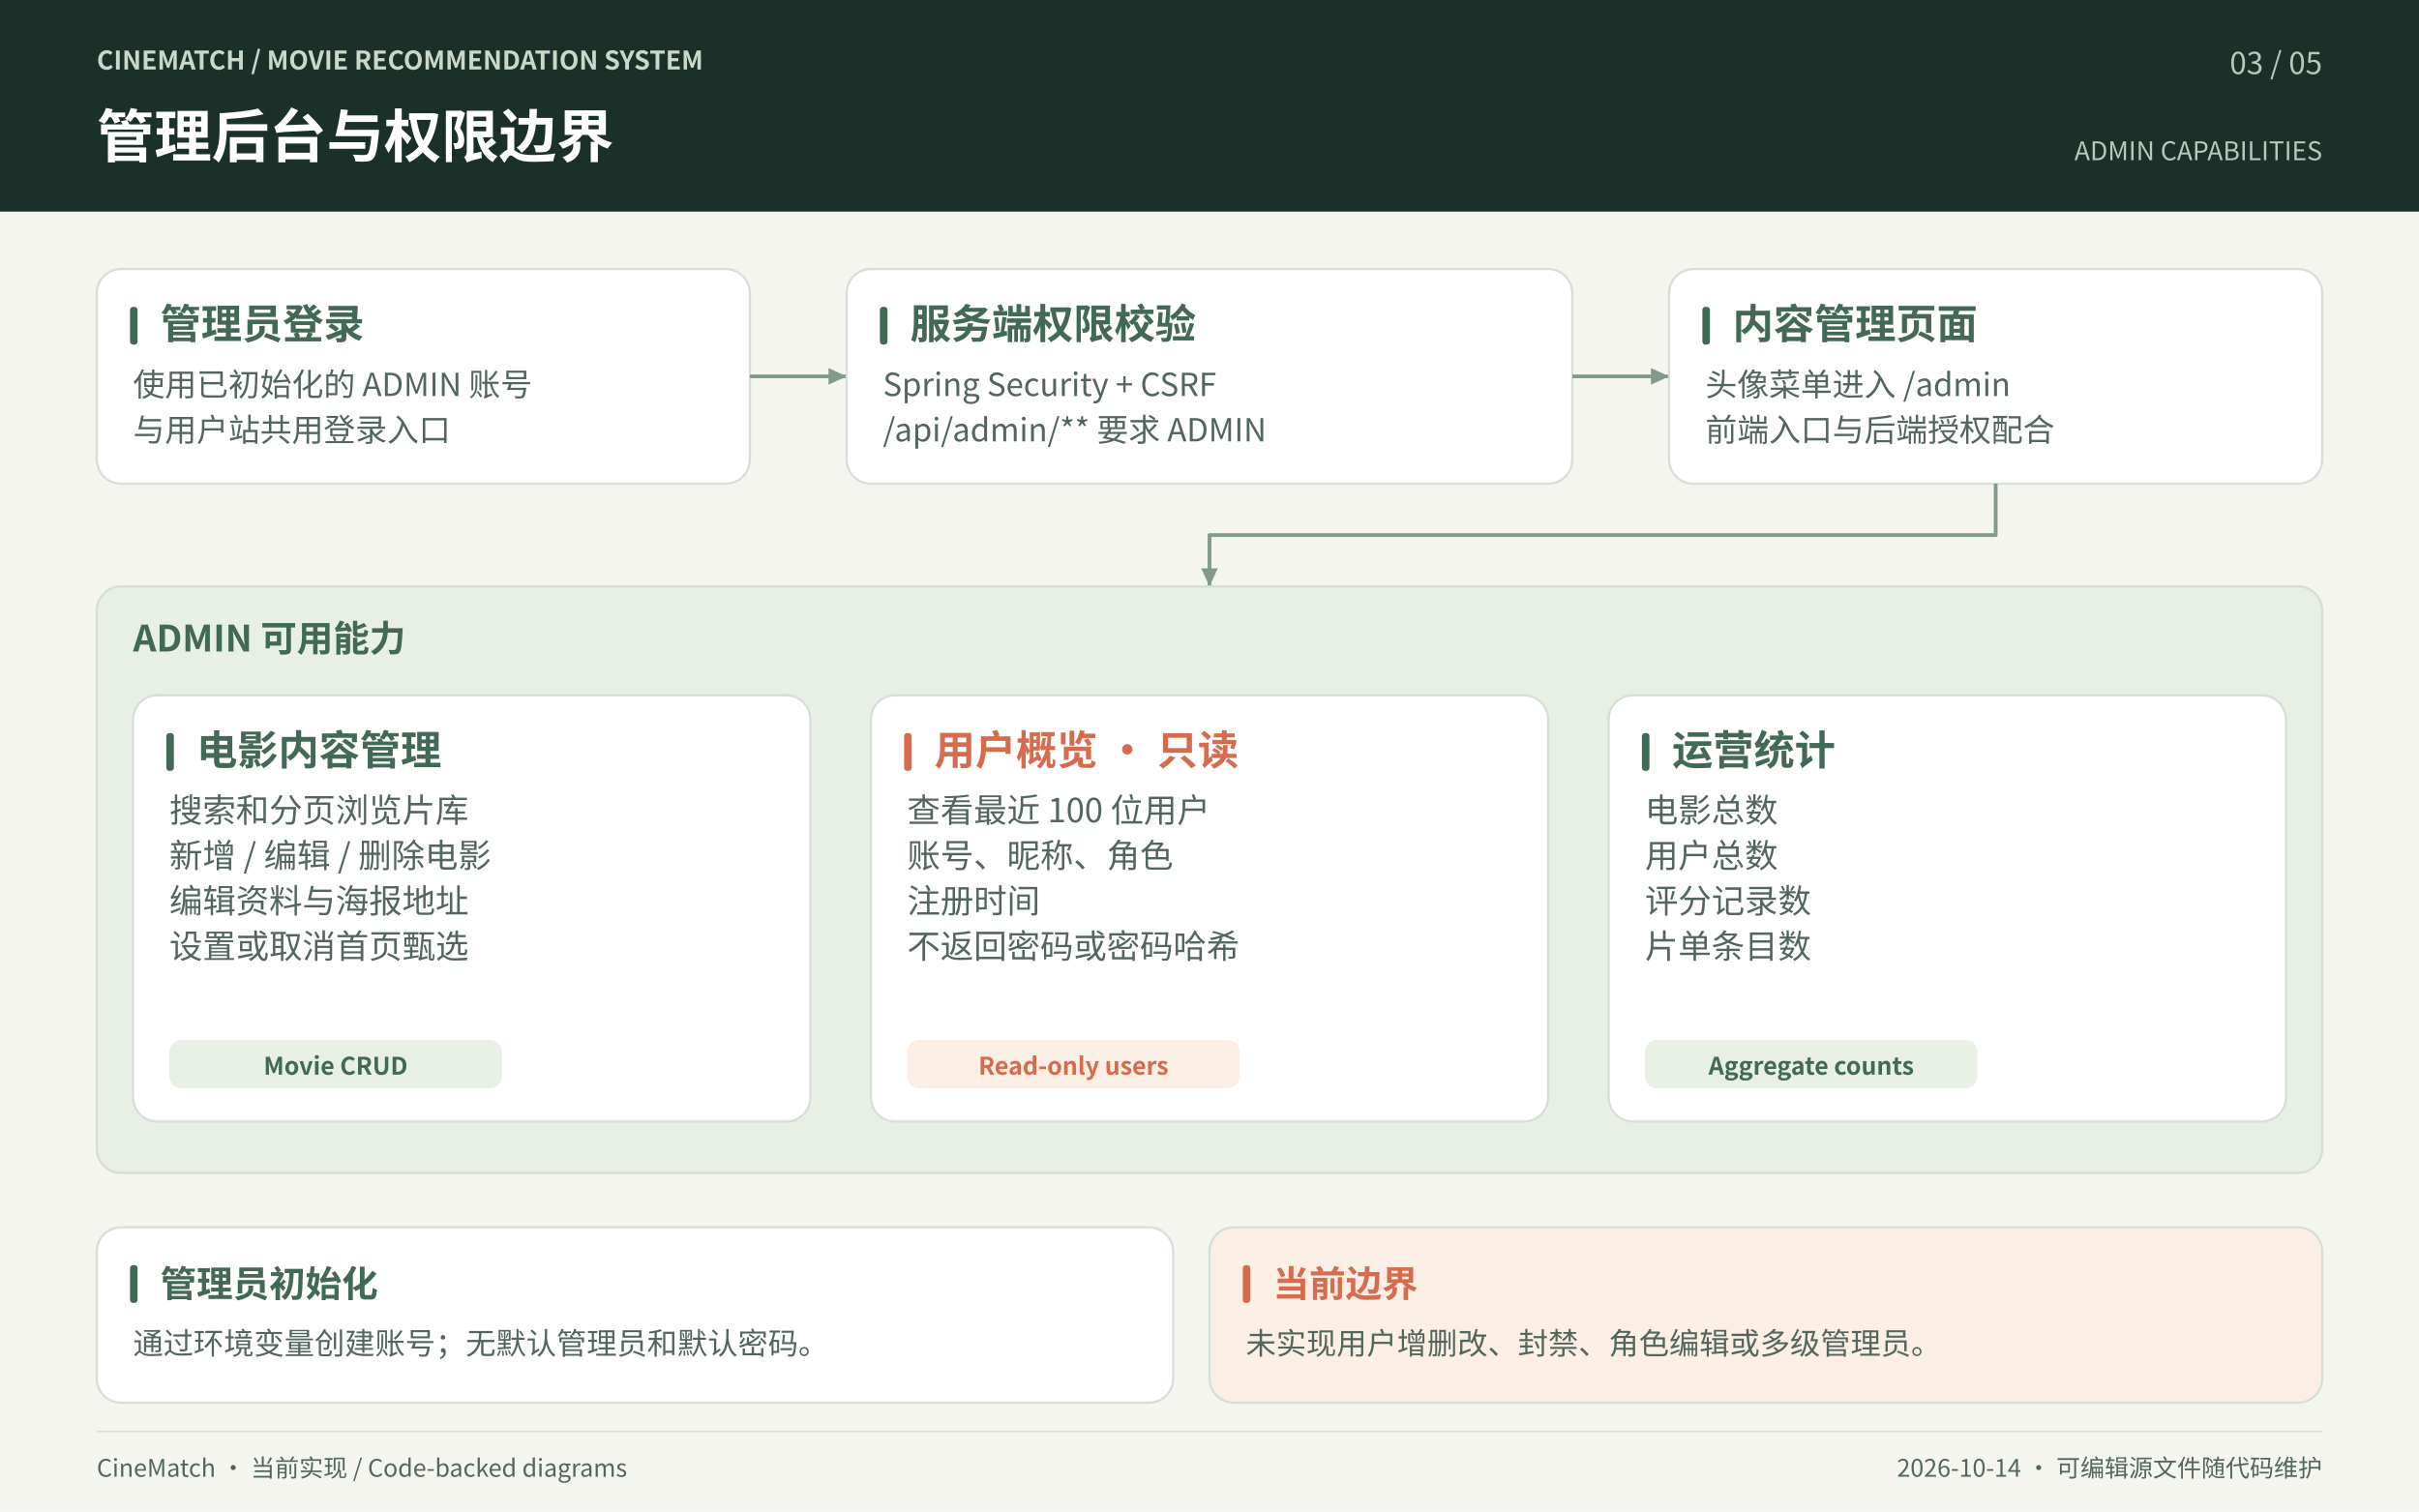
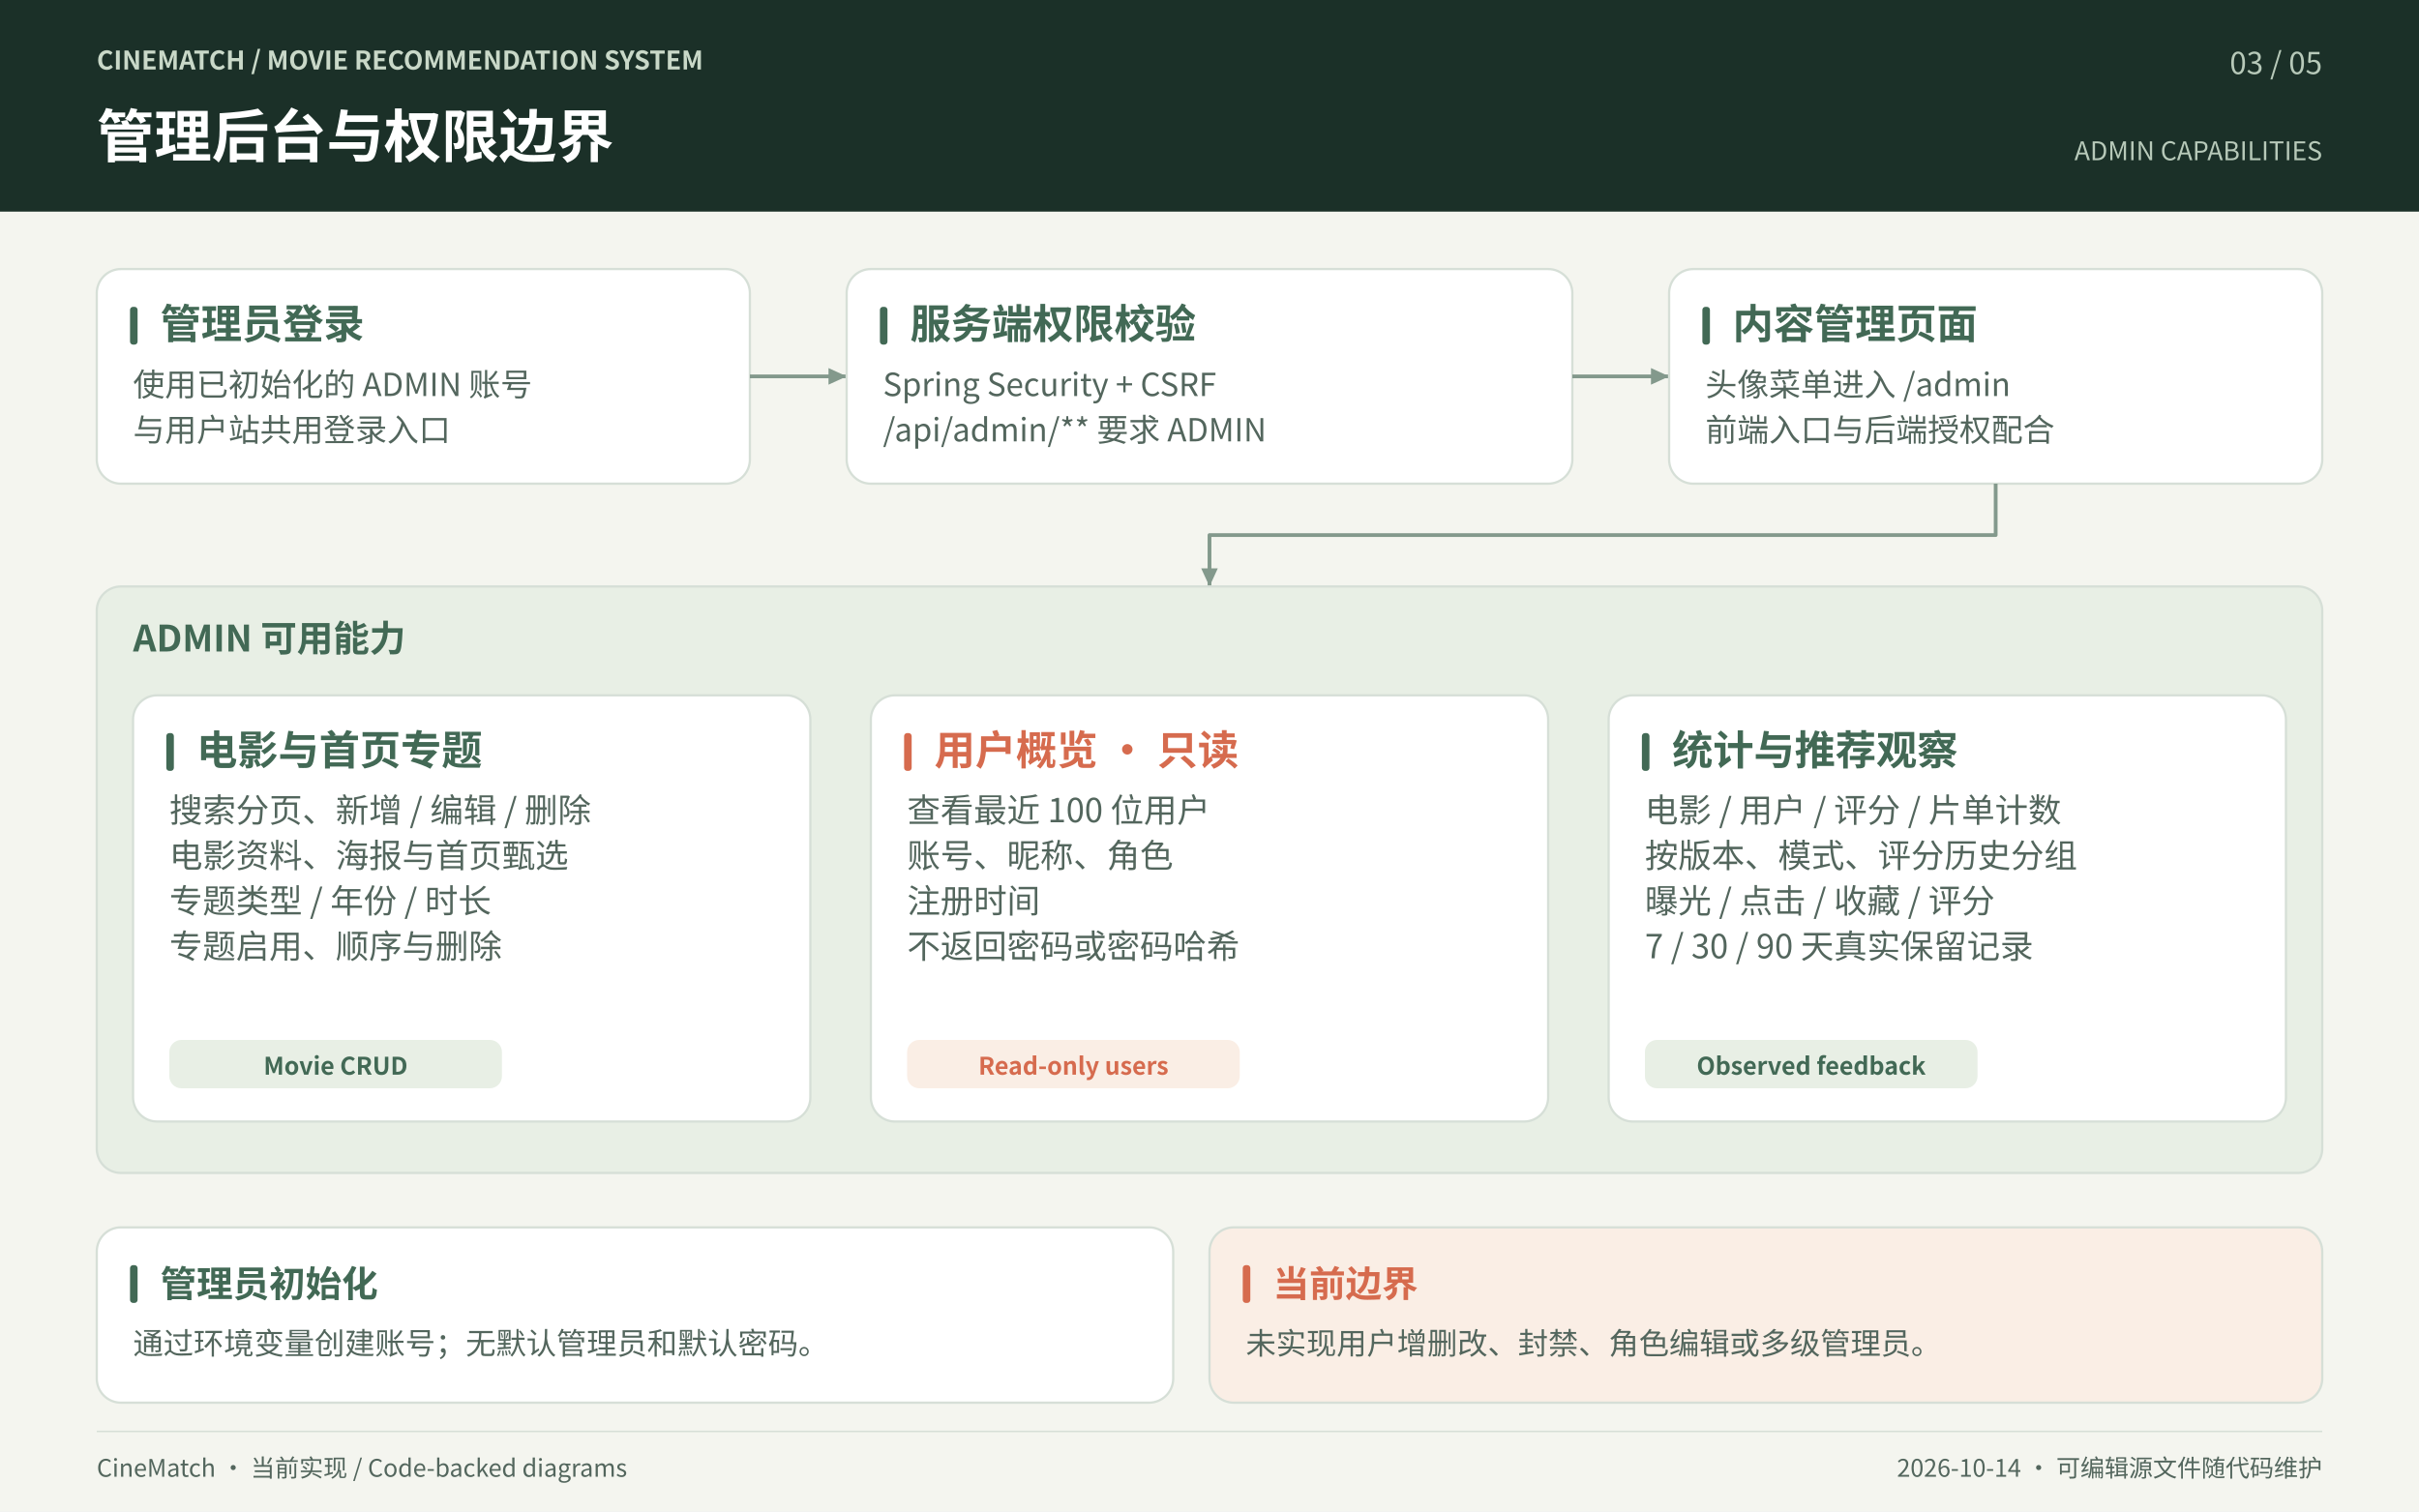
<svg xmlns="http://www.w3.org/2000/svg" width="1600" height="1000" viewBox="0 0 1600 1000" role="img" aria-labelledby="title desc">
  <rect x="0" y="0" width="1600" height="1000" rx="0" fill="#f4f5ef" />
  <rect x="0" y="0" width="1600" height="140" rx="0" fill="#1b3028" />
  <text x="64" y="46" font-family="'PingFang SC','Noto Sans CJK SC','Microsoft YaHei','Heiti SC',sans-serif" font-size="17" fill="#c9d8c8" text-anchor="start" font-weight="600">CINEMATCH  /  MOVIE RECOMMENDATION SYSTEM</text>
  <text x="64" y="104" font-family="'PingFang SC','Noto Sans CJK SC','Microsoft YaHei','Heiti SC',sans-serif" font-size="38" fill="#ffffff" text-anchor="start" font-weight="600">管理后台与权限边界</text>
  <text x="1536" y="49" font-family="'PingFang SC','Noto Sans CJK SC','Microsoft YaHei','Heiti SC',sans-serif" font-size="20" fill="#b7c9b9" text-anchor="end" font-weight="400">03 / 05</text>
  <text x="1536" y="106" font-family="'PingFang SC','Noto Sans CJK SC','Microsoft YaHei','Heiti SC',sans-serif" font-size="17" fill="#b7c9b9" text-anchor="end" font-weight="400">ADMIN CAPABILITIES</text>
  <polyline points="64,947 1536,947" fill="none" stroke="#d6dfd7" stroke-width="1" stroke-linejoin="round" />
  <text x="64" y="977" font-family="'PingFang SC','Noto Sans CJK SC','Microsoft YaHei','Heiti SC',sans-serif" font-size="16" fill="#53665d" text-anchor="start" font-weight="400">CineMatch  ·  当前实现 / Code-backed diagrams</text>
  <text x="1536" y="977" font-family="'PingFang SC','Noto Sans CJK SC','Microsoft YaHei','Heiti SC',sans-serif" font-size="16" fill="#53665d" text-anchor="end" font-weight="400">2026-10-14  ·  可编辑源文件随代码维护</text>
  <rect x="64" y="178" width="432" height="142" rx="16" fill="#ffffff" stroke="#d6dfd7" stroke-width="1.5" />
  <rect x="86" y="203" width="5" height="25" rx="2" fill="#426955" />
  <text x="106" y="224" font-family="'PingFang SC','Noto Sans CJK SC','Microsoft YaHei','Heiti SC',sans-serif" font-size="27" fill="#426955" text-anchor="start" font-weight="600">管理员登录</text>
  <text x="88" y="262" font-family="'PingFang SC','Noto Sans CJK SC','Microsoft YaHei','Heiti SC',sans-serif" font-size="21" fill="#53665d" text-anchor="start" font-weight="400">使用已初始化的 ADMIN 账号</text>
  <text x="88" y="292" font-family="'PingFang SC','Noto Sans CJK SC','Microsoft YaHei','Heiti SC',sans-serif" font-size="21" fill="#53665d" text-anchor="start" font-weight="400">与用户站共用登录入口</text>
  <polyline points="496,249 560,249" fill="none" stroke="#83998c" stroke-width="2.5" stroke-linejoin="round" />
  <polygon points="560.00,249.00 548.00,254.50 548.00,243.50" fill="#83998c" />
  <rect x="560" y="178" width="480" height="142" rx="16" fill="#ffffff" stroke="#d6dfd7" stroke-width="1.5" />
  <rect x="582" y="203" width="5" height="25" rx="2" fill="#426955" />
  <text x="602" y="224" font-family="'PingFang SC','Noto Sans CJK SC','Microsoft YaHei','Heiti SC',sans-serif" font-size="27" fill="#426955" text-anchor="start" font-weight="600">服务端权限校验</text>
  <text x="584" y="262" font-family="'PingFang SC','Noto Sans CJK SC','Microsoft YaHei','Heiti SC',sans-serif" font-size="21" fill="#53665d" text-anchor="start" font-weight="400">Spring Security + CSRF</text>
  <text x="584" y="292" font-family="'PingFang SC','Noto Sans CJK SC','Microsoft YaHei','Heiti SC',sans-serif" font-size="21" fill="#53665d" text-anchor="start" font-weight="400">/api/admin/** 要求 ADMIN</text>
  <polyline points="1040,249 1104,249" fill="none" stroke="#83998c" stroke-width="2.5" stroke-linejoin="round" />
  <polygon points="1104.00,249.00 1092.00,254.50 1092.00,243.50" fill="#83998c" />
  <rect x="1104" y="178" width="432" height="142" rx="16" fill="#ffffff" stroke="#d6dfd7" stroke-width="1.5" />
  <rect x="1126" y="203" width="5" height="25" rx="2" fill="#426955" />
  <text x="1146" y="224" font-family="'PingFang SC','Noto Sans CJK SC','Microsoft YaHei','Heiti SC',sans-serif" font-size="27" fill="#426955" text-anchor="start" font-weight="600">内容管理页面</text>
  <text x="1128" y="262" font-family="'PingFang SC','Noto Sans CJK SC','Microsoft YaHei','Heiti SC',sans-serif" font-size="21" fill="#53665d" text-anchor="start" font-weight="400">头像菜单进入 /admin</text>
  <text x="1128" y="292" font-family="'PingFang SC','Noto Sans CJK SC','Microsoft YaHei','Heiti SC',sans-serif" font-size="21" fill="#53665d" text-anchor="start" font-weight="400">前端入口与后端授权配合</text>
  <polyline points="1320,320 1320,354 800,354 800,388" fill="none" stroke="#83998c" stroke-width="2.5" stroke-linejoin="round" />
  <polygon points="800.00,388.00 794.50,376.00 805.50,376.00" fill="#83998c" />
  <rect x="64" y="388" width="1472" height="388" rx="16" fill="#e8efe5" stroke="#d6dfd7" stroke-width="1.5" />
  <text x="88" y="431" font-family="'PingFang SC','Noto Sans CJK SC','Microsoft YaHei','Heiti SC',sans-serif" font-size="24" fill="#426955" text-anchor="start" font-weight="600">ADMIN 可用能力</text>
  <rect x="88" y="460" width="448" height="282" rx="16" fill="#ffffff" stroke="#d6dfd7" stroke-width="1.5" />
  <rect x="110" y="485" width="5" height="25" rx="2" fill="#426955" />
-   <text x="130" y="506" font-family="'PingFang SC','Noto Sans CJK SC','Microsoft YaHei','Heiti SC',sans-serif" font-size="27" fill="#426955" text-anchor="start" font-weight="600">电影内容管理</text>
-   <text x="112" y="544" font-family="'PingFang SC','Noto Sans CJK SC','Microsoft YaHei','Heiti SC',sans-serif" font-size="22" fill="#53665d" text-anchor="start" font-weight="400">搜索和分页浏览片库</text>
-   <text x="112" y="574" font-family="'PingFang SC','Noto Sans CJK SC','Microsoft YaHei','Heiti SC',sans-serif" font-size="22" fill="#53665d" text-anchor="start" font-weight="400">新增 / 编辑 / 删除电影</text>
-   <text x="112" y="604" font-family="'PingFang SC','Noto Sans CJK SC','Microsoft YaHei','Heiti SC',sans-serif" font-size="22" fill="#53665d" text-anchor="start" font-weight="400">编辑资料与海报地址</text>
-   <text x="112" y="634" font-family="'PingFang SC','Noto Sans CJK SC','Microsoft YaHei','Heiti SC',sans-serif" font-size="22" fill="#53665d" text-anchor="start" font-weight="400">设置或取消首页甄选</text>
+   <text x="130" y="506" font-family="'PingFang SC','Noto Sans CJK SC','Microsoft YaHei','Heiti SC',sans-serif" font-size="27" fill="#426955" text-anchor="start" font-weight="600">电影与首页专题</text>
+   <text x="112" y="544" font-family="'PingFang SC','Noto Sans CJK SC','Microsoft YaHei','Heiti SC',sans-serif" font-size="22" fill="#53665d" text-anchor="start" font-weight="400">搜索分页、新增 / 编辑 / 删除</text>
+   <text x="112" y="574" font-family="'PingFang SC','Noto Sans CJK SC','Microsoft YaHei','Heiti SC',sans-serif" font-size="22" fill="#53665d" text-anchor="start" font-weight="400">电影资料、海报与首页甄选</text>
+   <text x="112" y="604" font-family="'PingFang SC','Noto Sans CJK SC','Microsoft YaHei','Heiti SC',sans-serif" font-size="22" fill="#53665d" text-anchor="start" font-weight="400">专题类型 / 年份 / 时长</text>
+   <text x="112" y="634" font-family="'PingFang SC','Noto Sans CJK SC','Microsoft YaHei','Heiti SC',sans-serif" font-size="22" fill="#53665d" text-anchor="start" font-weight="400">专题启用、顺序与删除</text>
  <rect x="112" y="688" width="220" height="32" rx="8" fill="#e8efe5" />
  <text x="222.0" y="711" font-family="'PingFang SC','Noto Sans CJK SC','Microsoft YaHei','Heiti SC',sans-serif" font-size="16" fill="#426955" text-anchor="middle" font-weight="600">Movie CRUD</text>
  <rect x="576" y="460" width="448" height="282" rx="16" fill="#ffffff" stroke="#d6dfd7" stroke-width="1.5" />
  <rect x="598" y="485" width="5" height="25" rx="2" fill="#d66b4e" />
  <text x="618" y="506" font-family="'PingFang SC','Noto Sans CJK SC','Microsoft YaHei','Heiti SC',sans-serif" font-size="27" fill="#d66b4e" text-anchor="start" font-weight="600">用户概览 · 只读</text>
  <text x="600" y="544" font-family="'PingFang SC','Noto Sans CJK SC','Microsoft YaHei','Heiti SC',sans-serif" font-size="22" fill="#53665d" text-anchor="start" font-weight="400">查看最近 100 位用户</text>
  <text x="600" y="574" font-family="'PingFang SC','Noto Sans CJK SC','Microsoft YaHei','Heiti SC',sans-serif" font-size="22" fill="#53665d" text-anchor="start" font-weight="400">账号、昵称、角色</text>
  <text x="600" y="604" font-family="'PingFang SC','Noto Sans CJK SC','Microsoft YaHei','Heiti SC',sans-serif" font-size="22" fill="#53665d" text-anchor="start" font-weight="400">注册时间</text>
  <text x="600" y="634" font-family="'PingFang SC','Noto Sans CJK SC','Microsoft YaHei','Heiti SC',sans-serif" font-size="22" fill="#53665d" text-anchor="start" font-weight="400">不返回密码或密码哈希</text>
  <rect x="600" y="688" width="220" height="32" rx="8" fill="#faeee5" />
  <text x="710.0" y="711" font-family="'PingFang SC','Noto Sans CJK SC','Microsoft YaHei','Heiti SC',sans-serif" font-size="16" fill="#d66b4e" text-anchor="middle" font-weight="600">Read-only users</text>
  <rect x="1064" y="460" width="448" height="282" rx="16" fill="#ffffff" stroke="#d6dfd7" stroke-width="1.5" />
  <rect x="1086" y="485" width="5" height="25" rx="2" fill="#426955" />
-   <text x="1106" y="506" font-family="'PingFang SC','Noto Sans CJK SC','Microsoft YaHei','Heiti SC',sans-serif" font-size="27" fill="#426955" text-anchor="start" font-weight="600">运营统计</text>
-   <text x="1088" y="544" font-family="'PingFang SC','Noto Sans CJK SC','Microsoft YaHei','Heiti SC',sans-serif" font-size="22" fill="#53665d" text-anchor="start" font-weight="400">电影总数</text>
-   <text x="1088" y="574" font-family="'PingFang SC','Noto Sans CJK SC','Microsoft YaHei','Heiti SC',sans-serif" font-size="22" fill="#53665d" text-anchor="start" font-weight="400">用户总数</text>
-   <text x="1088" y="604" font-family="'PingFang SC','Noto Sans CJK SC','Microsoft YaHei','Heiti SC',sans-serif" font-size="22" fill="#53665d" text-anchor="start" font-weight="400">评分记录数</text>
-   <text x="1088" y="634" font-family="'PingFang SC','Noto Sans CJK SC','Microsoft YaHei','Heiti SC',sans-serif" font-size="22" fill="#53665d" text-anchor="start" font-weight="400">片单条目数</text>
+   <text x="1106" y="506" font-family="'PingFang SC','Noto Sans CJK SC','Microsoft YaHei','Heiti SC',sans-serif" font-size="27" fill="#426955" text-anchor="start" font-weight="600">统计与推荐观察</text>
+   <text x="1088" y="544" font-family="'PingFang SC','Noto Sans CJK SC','Microsoft YaHei','Heiti SC',sans-serif" font-size="22" fill="#53665d" text-anchor="start" font-weight="400">电影 / 用户 / 评分 / 片单计数</text>
+   <text x="1088" y="574" font-family="'PingFang SC','Noto Sans CJK SC','Microsoft YaHei','Heiti SC',sans-serif" font-size="22" fill="#53665d" text-anchor="start" font-weight="400">按版本、模式、评分历史分组</text>
+   <text x="1088" y="604" font-family="'PingFang SC','Noto Sans CJK SC','Microsoft YaHei','Heiti SC',sans-serif" font-size="22" fill="#53665d" text-anchor="start" font-weight="400">曝光 / 点击 / 收藏 / 评分</text>
+   <text x="1088" y="634" font-family="'PingFang SC','Noto Sans CJK SC','Microsoft YaHei','Heiti SC',sans-serif" font-size="22" fill="#53665d" text-anchor="start" font-weight="400">7 / 30 / 90 天真实保留记录</text>
  <rect x="1088" y="688" width="220" height="32" rx="8" fill="#e8efe5" />
-   <text x="1198.0" y="711" font-family="'PingFang SC','Noto Sans CJK SC','Microsoft YaHei','Heiti SC',sans-serif" font-size="16" fill="#426955" text-anchor="middle" font-weight="600">Aggregate counts</text>
+   <text x="1198.0" y="711" font-family="'PingFang SC','Noto Sans CJK SC','Microsoft YaHei','Heiti SC',sans-serif" font-size="16" fill="#426955" text-anchor="middle" font-weight="600">Observed feedback</text>
  <rect x="64" y="812" width="712" height="116" rx="16" fill="#ffffff" stroke="#d6dfd7" stroke-width="1.5" />
  <rect x="86" y="837" width="5" height="25" rx="2" fill="#426955" />
  <text x="106" y="858" font-family="'PingFang SC','Noto Sans CJK SC','Microsoft YaHei','Heiti SC',sans-serif" font-size="24" fill="#426955" text-anchor="start" font-weight="600">管理员初始化</text>
  <text x="88" y="896" font-family="'PingFang SC','Noto Sans CJK SC','Microsoft YaHei','Heiti SC',sans-serif" font-size="20" fill="#53665d" text-anchor="start" font-weight="400">通过环境变量创建账号；无默认管理员和默认密码。</text>
  <rect x="800" y="812" width="736" height="116" rx="16" fill="#faeee5" stroke="#d6dfd7" stroke-width="1.5" />
  <rect x="822" y="837" width="5" height="25" rx="2" fill="#d66b4e" />
  <text x="842" y="858" font-family="'PingFang SC','Noto Sans CJK SC','Microsoft YaHei','Heiti SC',sans-serif" font-size="24" fill="#d66b4e" text-anchor="start" font-weight="600">当前边界</text>
  <text x="824" y="896" font-family="'PingFang SC','Noto Sans CJK SC','Microsoft YaHei','Heiti SC',sans-serif" font-size="20" fill="#53665d" text-anchor="start" font-weight="400">未实现用户增删改、封禁、角色编辑或多级管理员。</text>
</svg>
